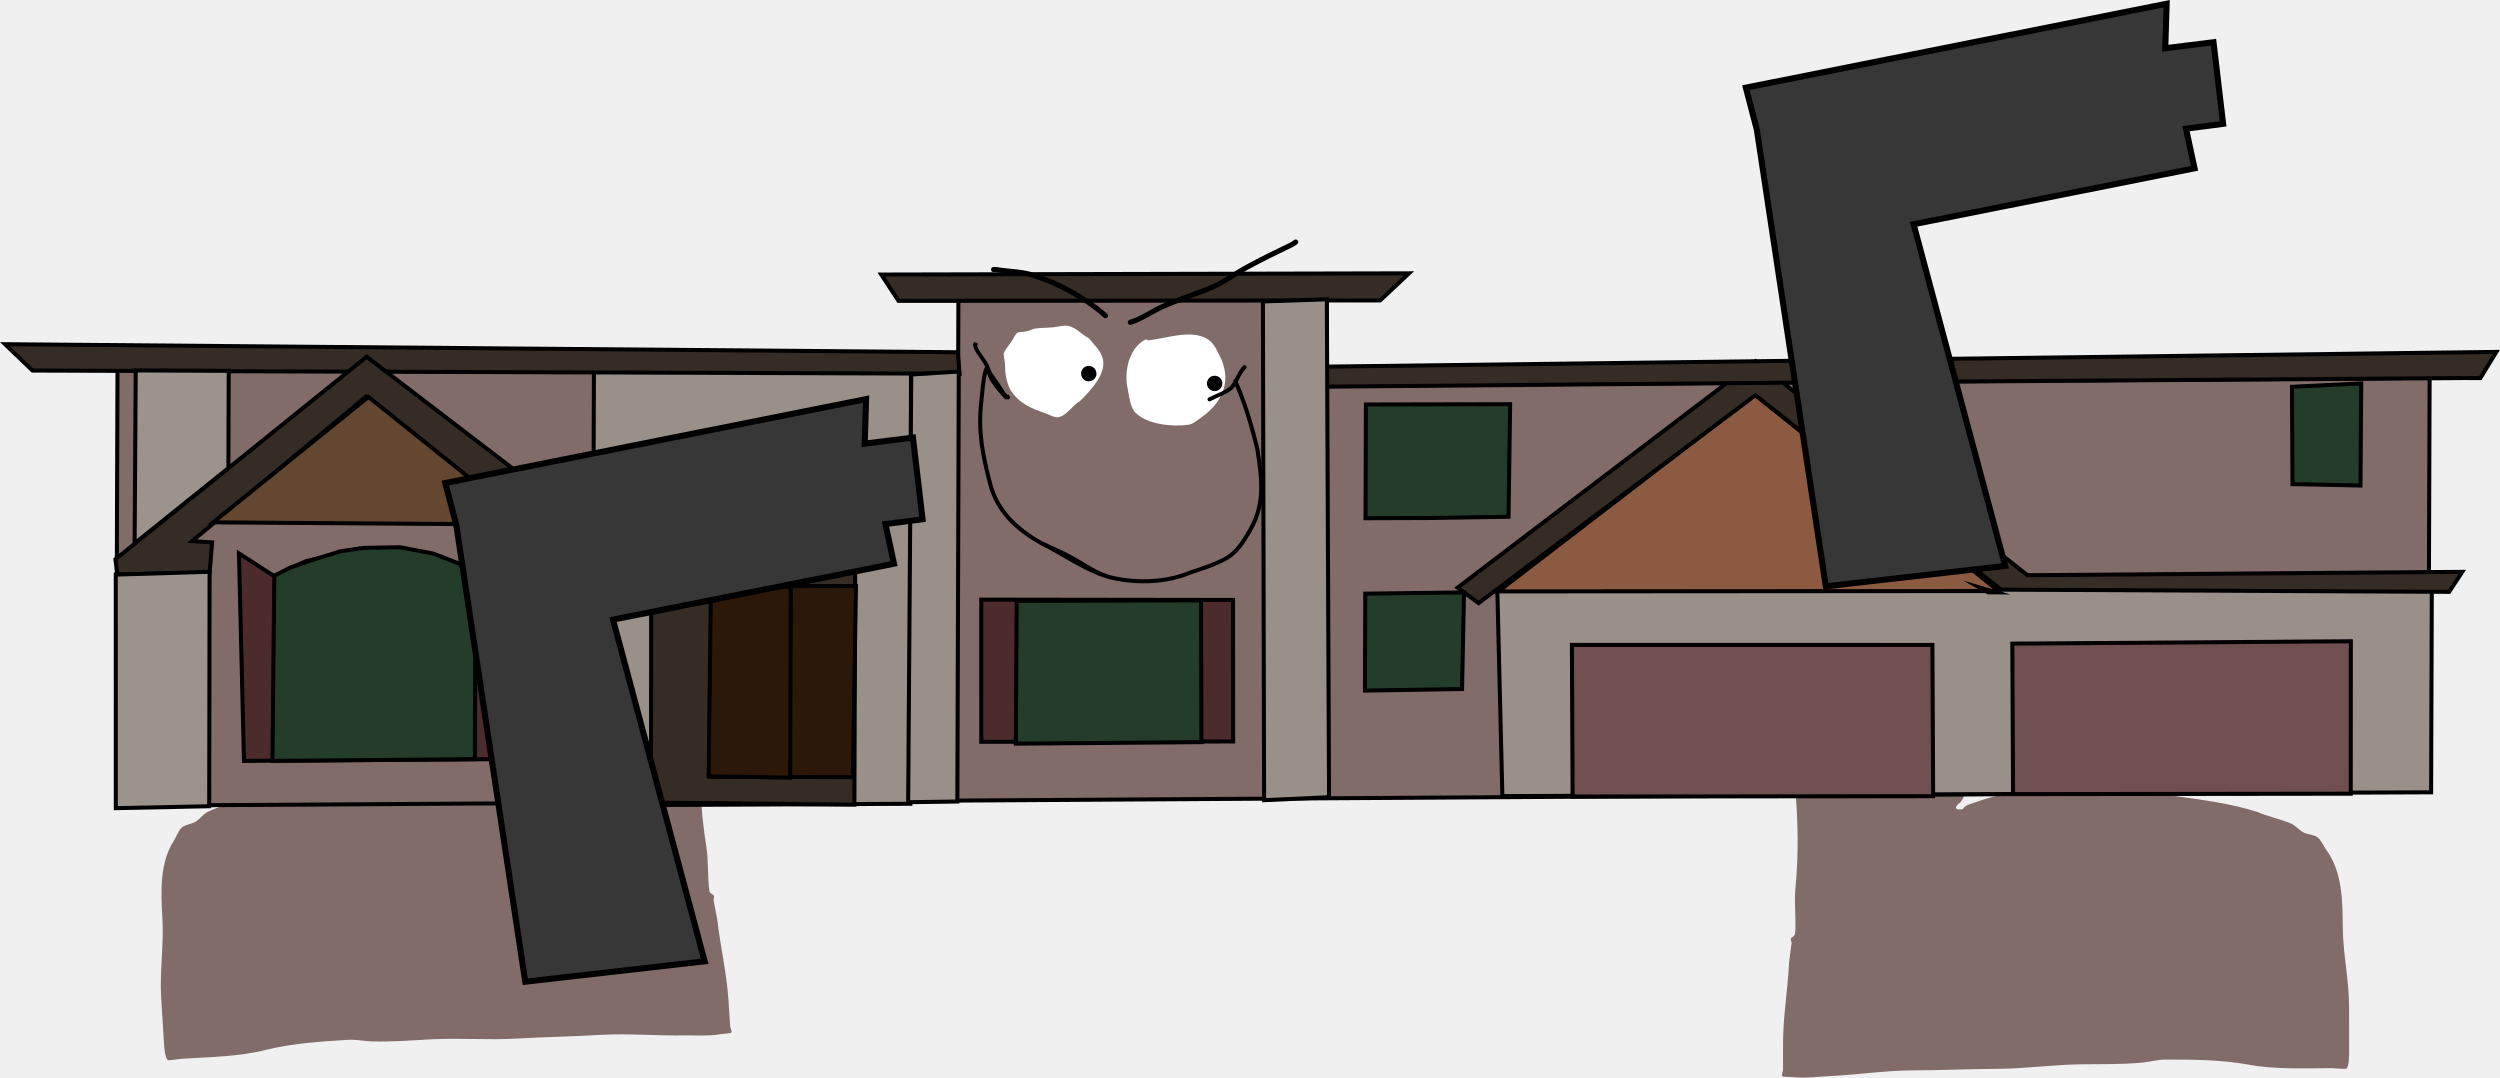
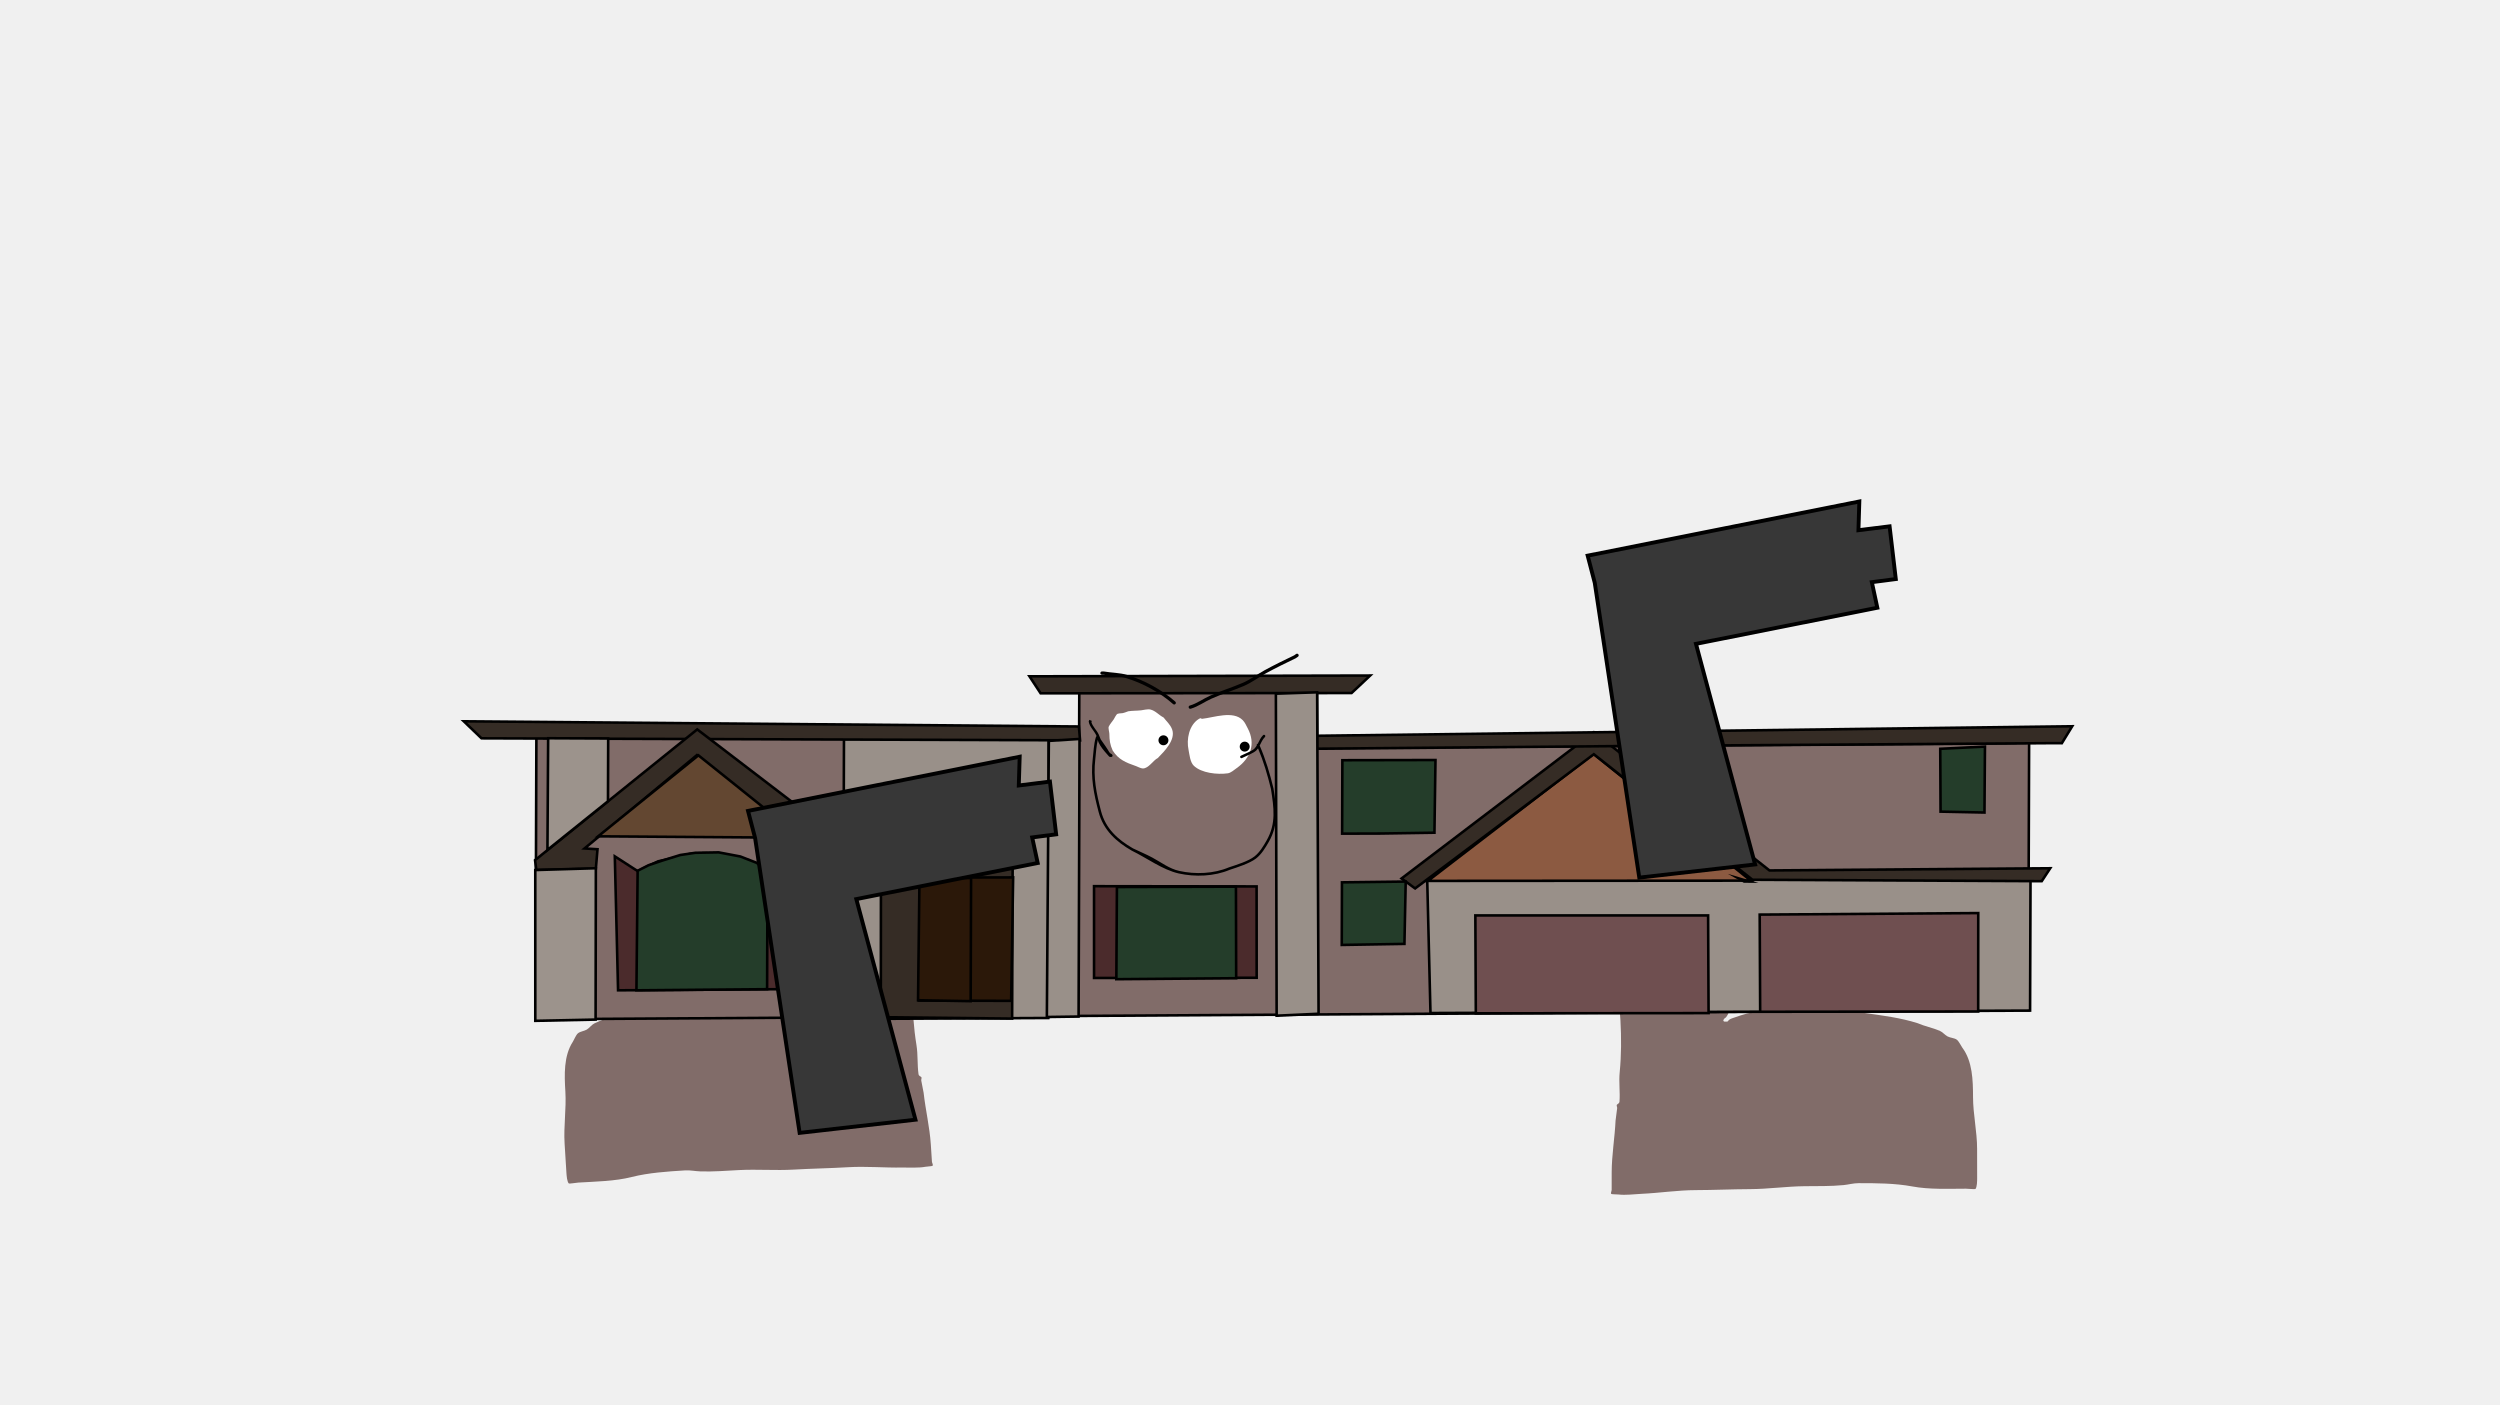
- <svg xmlns="http://www.w3.org/2000/svg" version="1.1" width="619.433" height="267.009" viewBox="0,0,619.433,267.009">
-   <g transform="translate(-17.01491,-102.019)">
+ <svg xmlns="http://www.w3.org/2000/svg" version="1.1" width="959.459" height="539.039" viewBox="0,0,959.459,539.039">
+   <g transform="translate(159.7297,89.51952)">
    <g data-paper-data="{&quot;isPaintingLayer&quot;:true}" fill-rule="nonzero" stroke-linejoin="miter" stroke-miterlimit="10" stroke-dasharray="" stroke-dashoffset="0" style="mix-blend-mode: normal">
      <path d="M465.698,216.876c-0.445,-0.527 -1.775,-1.854 -2.358,-2.212c-0.417,-0.257 -1.114,0.039 -1.455,-0.305c-0.179,-0.18 -0.383,-0.408 -0.506,-0.538c1.1,0.115 2.189,0.187 3.32,0.185c6.91,-0.011 13.924,0.346 20.754,-0.698c3.66,-0.559 7.233,-0.295 10.916,-0.492c3.337,-0.179 6.585,-0.712 9.938,-0.718c1.41,-0.002 2.637,-0.117 4.018,-0.383c0.509,-0.098 1.052,-0.796 1.467,-0.499c0.415,0.296 -0.395,1.008 -0.497,1.493c-0.25,1.191 -0.642,2.423 -0.767,3.631c-0.252,2.417 0.848,5.861 -0.357,8.02c-0.125,6.717 -1.714,13.229 -2.035,19.903c-0.315,6.558 -1.337,13.134 -1.346,19.609c-0.009,6.687 -0.44,13.255 -1.264,19.899c-0.431,3.475 -0.838,6.931 -1.234,10.41c-0.19,1.667 -0.156,3.963 -0.831,5.515c-0.206,0.474 -0.585,0.956 -0.958,1.44l-0.137,-0.1l-0.605,0.754c-0.066,0.081 -0.106,0.183 -0.106,0.294c0,0.263 0.224,0.476 0.5,0.475l1,-0.002l-0,-0.101l0.174,0.073c0.59,-1.067 1.902,-1.278 3.04,-1.69c2.468,-0.893 5.753,-1.922 8.487,-2.049c1.991,-0.106 3.725,-1.144 5.687,-1.403c4.709,-0.622 9.905,-0.015 14.666,-0.023c7.055,-0.012 13.774,0.896 20.748,1.892c6.838,0.977 13.604,1.802 20.234,3.897c2.732,1.197 5.823,1.776 8.493,2.921c1.116,0.479 1.976,1.605 3.048,2.18c1.013,0.543 2.625,0.565 3.522,1.243c0.831,0.628 1.528,2.219 2.126,3.069c3.911,5.213 4.095,12.553 4.107,18.909c0.012,6.673 1.553,13.203 1.565,19.927c0.007,3.757 0.011,7.517 0.017,11.275c0.002,1 -0.025,3.439 -0.664,4.127c-0.139,0.15 -3.251,-0.125 -3.657,-0.125c-6.652,0.011 -14.077,0.366 -20.581,-0.864c-6.533,-1.225 -13.933,-1.268 -20.579,-1.257c-2.047,0.003 -3.831,0.549 -5.838,0.746c-4.84,0.473 -10.075,0.368 -14.949,0.42c-6.993,0.075 -13.864,1.094 -20.894,1.124c-6.944,0.03 -13.895,0.365 -20.844,0.381c-6.906,0.02 -13.907,1.107 -20.82,1.424c-2.9,0.133 -6.02,0.592 -8.901,0.251c-0.285,-0.034 -2.542,-0.061 -2.665,-0.194c-0.37,-0.398 0.123,-1.06 0.123,-1.593c-0.002,-2.226 0.003,-4.453 0.008,-6.679c0.015,-6.631 1.179,-13.291 1.493,-19.933c0.204,-1.572 0.406,-3.146 0.608,-4.718c0.06,-0.464 -0.419,-1.129 -0.021,-1.401c0.392,-0.268 0.876,-0.613 0.912,-1.071c0.289,-3.723 -0.292,-7.505 0.076,-11.227c0.661,-6.74 0.66,-13.32 0.293,-20.081c-0.364,-6.553 -1.892,-12.864 -0.995,-19.519c0.891,-6.604 1.308,-13.204 1.722,-19.849c0.414,-6.633 1.124,-13.243 2.282,-19.796c0.498,-2.816 1.779,-5.534 2.2,-8.328c0.451,-2.987 -0.387,-5.646 -0.392,-8.541c0,0 0.067,-0.407 -0.433,-0.406c-0.067,0 -0.193,-0.061 -0.243,-0.046c0.3,-2.904 1.16,-6.548 -0.611,-8.646z" data-paper-data="{&quot;noHover&quot;:false,&quot;origItem&quot;:[&quot;Path&quot;,{&quot;applyMatrix&quot;:true,&quot;segments&quot;:[[[468.03134,200.77183],[0.30527,-3.04336],[0.05031,-0.0156]],[[468.20689,200.74722],[-0.06713,0],[0.5,0]],[[468.70689,201.24722],[0,0],[0,3.03472]],[[469.08608,210.19772],[0.45598,-3.13034],[-0.42648,2.92787]],[[466.87422,218.9193],[0.50263,-2.95078],[-1.16952,6.86586]],[[464.56311,239.65292],[0.42559,-6.9513],[-0.42643,6.96497]],[[462.80883,260.44035],[0.90268,-6.92056],[-0.90967,6.97415]],[[463.76772,280.88562],[-0.35206,-6.86907],[0.35432,7.08646]],[[463.4339,301.91889],[0.67356,-7.06328],[-0.37417,3.90028]],[[463.33467,313.68007],[0.29545,-3.90165],[-0.0364,0.48074]],[[462.42077,314.80108],[0.3921,-0.28052],[-0.39806,0.28478]],[[462.43932,316.26928],[0.06048,-0.48569],[-0.20514,1.64751]],[[461.82117,321.21147],[0.20655,-1.64733],[-0.32572,6.96162]],[[460.28729,342.0957],[0.0272,-6.94964],[-0.00913,2.33283]],[[460.26582,349.09418],[0.00222,-2.33285],[-0.00053,0.5578]],[[460.13969,350.76281],[-0.36922,-0.41811],[0.12307,0.13936]],[[462.8037,350.96968],[-0.28515,-0.03591],[2.87984,0.36272]],[[471.7022,350.71975],[-2.90002,0.13451],[6.91361,-0.32066]],[[492.51689,349.25845],[-6.90629,0.00867],[6.9497,-0.00549]],[[513.35113,348.89106],[-6.94441,0.01916],[7.03063,-0.01893]],[[534.23453,347.74818],[-6.9935,0.06622],[4.87343,-0.04615]],[[549.17486,347.33507],[-4.84082,0.48781],[2.00749,-0.20229]],[[555.01119,346.56456],[-2.04692,0],[6.64691,0]],[[575.5787,347.92158],[-6.53074,-1.29493],[6.5023,1.30046]],[[596.15164,348.86694],[-6.65171,0],[0.40588,0]],[[599.80714,349.00455],[-0.13976,0.15721],[0.64049,-0.72044]],[[600.47742,344.68083],[0,1.04801],[0,-3.93809]],[[600.47742,332.86656],[0,3.93809],[0,-7.04769]],[[598.94266,311.98485],[0.00043,6.99458],[-0.0004,-6.66111]],[[594.86514,292.16883],[3.90167,5.47056],[-0.59593,-0.89241]],[[592.74438,288.94959],[0.82995,0.65964],[-0.89558,-0.71179]],[[589.22482,287.64095],[1.0118,0.57121],[-1.07109,-0.60469]],[[586.1808,285.35179],[1.11527,0.50361],[-2.66735,-1.20447]],[[577.78922,282.30441],[2.73005,1.2592],[-6.62657,-2.20678]],[[557.56094,278.18823],[6.83587,1.03575],[-6.97258,-1.05646]],[[536.80167,276.19081],[7.05463,0],[-4.76109,0]],[[522.0666,276.18621],[4.70977,-0.64353],[-1.9622,0.26811]],[[516.37174,277.63991],[1.99125,-0.10792],[-2.7344,0.12834]],[[507.87802,279.76756],[2.46916,-0.9318],[-1.13885,0.42977]],[[504.92409,281.48835],[0.5915,-1.11745],[0,0]],[504.66123,281.45698],[504.66123,281.56303],[[503.66123,281.56303],[0,0],[-0.27614,0]],[[503.16123,281.06303],[0,0.27614],[0,-0.11626]],[[503.26746,280.75486],[-0.06655,0.08492],[0,0]],[503.87355,279.96534],[[504.01042,280.07041],[0,0],[0.3735,-0.50602]],[[504.97011,278.56137],[-0.20703,0.49629],[0.6783,-1.62603]],[[505.80868,272.7723],[-0.19283,1.74739],[0.40234,-3.64588]],[[507.0629,261.84107],[-0.43703,3.64189],[0.83545,-6.96212]],[[508.37943,240.9616],[-0.02069,7.00886],[0.02003,-6.78644]],[[509.77184,220.40407],[-0.32726,6.87253],[0.33309,-6.99482]],[[511.849,199.5447],[-0.13682,7.03998],[1.20865,-2.26119]],[[512.22209,191.13859],[-0.25616,2.5332],[0.12797,-1.26552]],[[512.99693,187.33386],[-0.25205,1.24796],[0.10265,-0.50827]],[[513.51719,185.86785],[0.41469,0.3113],[-0.41496,-0.31151]],[[512.05015,186.38831],[0.5088,-0.10176],[-1.38213,0.27643]],[[508.03345,186.78175],[1.4099,0],[-3.35322,0]],[[498.09923,187.51495],[3.33709,-0.18183],[-3.68398,0.20073]],[[487.18731,188.00965],[3.66102,-0.58011],[-6.83186,1.08254]],[[466.43943,188.7004],[6.91015,0],[-1.13113,0]],[[463.12097,188.49963],[1.0993,0.12191],[0.12274,0.13668]],[[463.56163,188.988],[-0.1785,-0.18934],[0.34065,0.36133]],[[465.01619,189.31],[-0.41676,-0.27003],[0.5817,0.3769]],[[467.43343,191.7101],[-0.44393,-0.55318],[1.76743,2.20238]]],&quot;closed&quot;:true}]}" fill="#816c69" stroke="none" stroke-width="0.5" stroke-linecap="butt" />
      <path d="M181.427,215.479c-0.051,-0.012 -0.173,0.057 -0.24,0.061c-0.499,0.03 -0.407,0.432 -0.407,0.432c0.179,2.89 -0.488,5.595 0.152,8.548c0.598,2.762 2.05,5.395 2.726,8.175c1.572,6.467 2.702,13.02 3.537,19.614c0.837,6.607 1.673,13.167 2.982,19.702c1.319,6.586 0.196,12.979 0.25,19.542c0.064,6.77 0.482,13.337 1.571,20.022c0.604,3.691 0.265,7.502 0.79,11.199c0.065,0.456 0.57,0.769 0.978,1.012c0.414,0.247 -0.021,0.941 0.068,1.4c0.302,1.556 0.604,3.114 0.907,4.671c0.736,6.61 2.321,13.184 2.759,19.8c0.147,2.221 0.293,4.443 0.433,6.665c0.033,0.531 0.568,1.161 0.224,1.582c-0.115,0.14 -2.365,0.307 -2.648,0.359c-2.853,0.52 -5.997,0.255 -8.899,0.303c-6.92,0.113 -13.976,-0.537 -20.87,-0.127c-6.937,0.415 -13.895,0.513 -20.828,0.915c-7.019,0.407 -13.941,-0.183 -20.925,0.177c-4.867,0.251 -10.086,0.682 -14.946,0.51c-2.016,-0.071 -3.831,-0.505 -5.875,-0.381c-6.635,0.402 -14.017,0.905 -20.459,2.534c-6.414,1.632 -13.847,1.739 -20.486,2.141c-0.405,0.025 -3.493,0.493 -3.642,0.352c-0.682,-0.647 -0.864,-3.08 -0.925,-4.078c-0.232,-3.75 -0.468,-7.503 -0.7,-11.253c-0.416,-6.711 0.706,-13.324 0.294,-19.984c-0.393,-6.343 -0.676,-13.68 2.895,-19.126c0.542,-0.886 1.137,-2.517 1.926,-3.195c0.852,-0.732 2.46,-0.854 3.436,-1.459c1.033,-0.641 1.819,-1.818 2.903,-2.365c2.591,-1.308 5.64,-2.078 8.29,-3.443c6.484,-2.503 13.185,-3.747 19.947,-5.147c6.897,-1.428 13.546,-2.751 20.587,-3.178c4.752,-0.288 9.9,-1.216 14.639,-0.888c1.974,0.137 3.771,1.064 5.765,1.046c2.737,-0.043 6.081,0.779 8.601,1.517c1.162,0.34 2.485,0.469 3.142,1.498l0.169,-0.084l0.006,0.101l0.998,-0.06c0.276,-0.017 0.485,-0.242 0.469,-0.505c-0.007,-0.111 -0.053,-0.21 -0.124,-0.287l-0.652,-0.714l-0.13,0.108c-0.403,-0.459 -0.812,-0.917 -1.048,-1.377c-0.773,-1.507 -0.885,-3.8 -1.181,-5.452c-0.617,-3.448 -1.243,-6.871 -1.894,-10.312c-1.245,-6.579 -2.093,-13.107 -2.528,-19.78c-0.42,-6.461 -1.859,-12.961 -2.591,-19.486c-0.745,-6.641 -2.745,-13.041 -3.297,-19.736c-1.34,-2.08 -0.462,-5.585 -0.867,-7.982c-0.202,-1.197 -0.672,-2.403 -0.997,-3.576c-0.132,-0.478 -0.987,-1.137 -0.591,-1.459c0.396,-0.322 0.982,0.341 1.496,0.407c1.396,0.18 2.628,0.217 4.035,0.132c3.347,-0.203 6.623,0.127 9.965,0.098c3.689,-0.032 7.238,-0.518 10.926,-0.187c6.883,0.617 13.861,-0.175 20.758,-0.594c1.129,-0.068 2.211,-0.209 3.301,-0.391c-0.114,0.138 -0.304,0.377 -0.471,0.569c-0.319,0.365 -1.032,0.113 -1.433,0.395c-0.558,0.394 -1.802,1.801 -2.212,2.354c-1.634,2.204 -0.544,5.787 -0.06,8.667z" data-paper-data="{&quot;noHover&quot;:false,&quot;origItem&quot;:[&quot;Path&quot;,{&quot;applyMatrix&quot;:true,&quot;segments&quot;:[[[936.06267,401.54367],[0.61054,-6.08672],[0.10063,-0.03121]],[[936.41378,401.49443],[-0.13425,0],[1,0]],[[937.41378,402.49443],[0,0],[0,6.06943]],[[938.17215,420.39544],[0.91195,-6.26068],[-0.85297,5.85573]],[[933.74845,437.8386],[1.00526,-5.90156],[-2.33904,13.73171]],[[929.12622,479.30585],[0.85118,-13.9026],[-0.85285,13.92993]],[[925.61766,520.8807],[1.80536,-13.84111],[-1.81934,13.9483]],[[927.53544,561.77124],[-0.70413,-13.73814],[0.70865,14.17291]],[[926.8678,603.83778],[1.34712,-14.12656],[-0.74835,7.80057]],[[926.66935,627.36014],[0.59091,-7.8033],[-0.07281,0.96147]],[[924.84154,629.60215],[0.7842,-0.56103],[-0.79612,0.56956]],[[924.87864,632.53856],[0.12095,-0.97138],[-0.41029,3.29502]],[[923.64234,642.42294],[0.4131,-3.29467],[-0.65145,13.92325]],[[920.57458,684.1914],[0.0544,-13.89927],[-0.01826,4.66566]],[[920.53165,698.18835],[0.00443,-4.6657],[-0.00106,1.11559]],[[920.27939,701.52561],[-0.73844,-0.83621],[0.24613,0.27872]],[[925.6074,701.93937],[-0.5703,-0.07183],[5.75969,0.72543]],[[943.4044,701.4395],[-5.80004,0.26901],[13.82722,-0.64132]],[[985.03378,698.5169],[-13.81258,0.01734],[13.8994,-0.01099]],[[1026.70226,697.78213],[-13.88881,0.03833],[14.06125,-0.03785]],[[1068.46906,695.49637],[-13.987,0.13244],[9.74685,-0.09229]],[[1098.34971,694.67014],[-9.68163,0.97562],[4.01498,-0.40459]],[[1110.02238,693.12912],[-4.09384,0],[13.29383,0]],[[1151.1574,695.84315],[-13.06149,-2.58987],[13.0046,2.60092]],[[1192.30327,697.73388],[-13.30342,0],[0.81177,0]],[[1199.61429,698.0091],[-0.27953,0.31442],[1.28098,-1.44089]],[[1200.95484,689.36166],[0,2.09601],[0,-7.87618]],[[1200.95484,665.73311],[0,7.87618],[0,-14.09537]],[[1197.88531,623.96971],[0.00085,13.98916],[-0.00081,-13.32221]],[[1189.73029,584.33766],[7.80335,10.94112],[-1.19186,-1.78483]],[[1185.48876,577.89918],[1.6599,1.31927],[-1.79115,-1.42359]],[[1178.44964,575.2819],[2.02361,1.14243],[-2.14218,-1.20937]],[[1172.3616,570.70359],[2.23055,1.00723],[-5.3347,-2.40894]],[[1155.57844,564.60883],[5.4601,2.5184],[-13.25314,-4.41356]],[[1115.12189,556.37646],[13.67173,2.07149],[-13.94517,-2.11292]],[[1073.60335,552.38162],[14.10925,0],[-9.52217,0]],[[1044.1332,552.37241],[9.41953,-1.28706],[-3.92441,0.53622]],[[1032.74348,555.27981],[3.9825,-0.21584],[-5.4688,0.25667]],[[1015.75603,559.53511],[4.93832,-1.86359],[-2.2777,0.85954]],[[1009.84819,562.9767],[1.183,-2.23491],[0,0]],[1009.32246,562.91396],[1009.32246,563.12605],[[1007.32246,563.12605],[0,0],[-0.55228,0]],[[1006.32246,562.12605],[0,0.55228],[0,-0.23252]],[[1006.53492,561.50971],[-0.13311,0.16984],[0,0]],[1007.7471,559.93068],[[1008.02083,560.14081],[0,0],[0.747,-1.01203]],[[1009.94023,557.12275],[-0.41406,0.99258],[1.35661,-3.25207]],[[1011.61736,545.54459],[-0.38566,3.49478],[0.80468,-7.29176]],[[1014.12579,523.68213],[-0.87405,7.28378],[1.67091,-13.92424]],[[1016.75886,481.92319],[-0.04137,14.01772],[0.04007,-13.57289]],[[1019.54368,440.80815],[-0.65453,13.74505],[0.66617,-13.98964]],[[1023.69799,399.08941],[-0.27364,14.07995],[2.41729,-4.52238]],[[1024.44418,382.27717],[-0.51232,5.0664],[0.25594,-2.53105]],[[1025.99386,374.66773],[-0.5041,2.49593],[0.20531,-1.01654]],[[1027.03438,371.73569],[0.82938,0.6226],[-0.82993,-0.62301]],[[1024.10031,372.77663],[1.0176,-0.20352],[-2.76426,0.55285]],[[1016.06689,373.56351],[2.81979,0],[-6.70643,0]],[[996.19847,375.0299],[6.67418,-0.36366],[-7.36795,0.40146]],[[974.37461,376.0193],[7.32205,-1.16021],[-13.66372,2.16508]],[[932.87887,377.4008],[13.8203,0],[-2.26225,0]],[[926.24195,376.99926],[2.1986,0.24383],[0.24549,0.27336]],[[927.12326,377.976],[-0.357,-0.37867],[0.6813,0.72266]],[[930.03238,378.61999],[-0.83352,-0.54006],[1.16339,0.75379]],[[934.86686,383.4202],[-0.88786,-1.10635],[3.53486,4.40477]]],&quot;closed&quot;:true}],&quot;index&quot;:null}" fill="#816c69" stroke="none" stroke-width="0.5" stroke-linecap="butt" />
      <g>
        <g>
          <g stroke="#000000" stroke-width="1" stroke-linecap="round">
            <path d="M45.761,301.665l0.364,-108.145l208.294,0.702l0.061,-17.989l91.224,0.114l0.117,21.224l264.389,-1.85l8.799,-0.185l-0.346,102.577z" fill="#816c69" />
            <path d="M163.811,301.549l0.364,-107.931l78.559,0.265l-0.137,107.289z" fill="#999089" />
            <path d="M619.547,248.647l-0.167,49.683l-230.117,0.938l-1.263,-51.572l230.561,0.434z" fill="#999089" />
            <path d="M388.267,248.553l63.551,-48.784l60.35,48.687z" fill="#8c5a41" />
            <path d="M507.502,247.584l4.126,1.213l-1.975,-0.007z" fill="none" />
            <path d="M519.363,244.541l107.742,-0.836l-3.249,4.957l-111.015,-0.545l-60.89,-48.175l-68.588,51.508l-5.194,-3.829l73.811,-56.116z" fill="#352c25" />
            <path d="M345.698,197.827l-0.007,-4.968l289.858,-3.649l-3.972,6.497l-4.13,-0.014l-168.347,1.146z" fill="#352c25" />
            <path d="M235.362,170.044l130.766,-0.304l-7.151,6.717l-119.327,0.112z" fill="#352c25" />
            <path d="M254.777,194.609l-229.707,-0.774l-6.801,-6.533l236.063,1.995z" fill="#352c25" />
            <path d="M602.064,197.016l-0.187,25.302l-16.85,-0.347l-0.122,-24.116z" fill="#243d2a" />
            <path d="M515.792,298.781l-0.179,-37.288l83.876,-0.589l-0.026,37.772z" fill="#6f4f50" />
            <path d="M406.665,299.382l-0.178,-37.578l89.33,0.01l0.178,37.482z" fill="#6f4f50" />
            <path d="M260.149,285.814l-0.003,-35.229l62.385,0.089l0.028,35.06z" fill="#4b2b2c" />
            <path d="M268.705,286.278l0.221,-35.374l45.68,-0.137l0.085,35.133z" fill="#243d2a" />
            <path d="M178.311,300.864l0.077,-83.097l4.449,-2.479l8.94,-2.004l7.514,-0.749l12.485,0.236l11.742,2.412l5.473,2.44l-0.282,83.775z" fill="#352c25" />
            <path d="M228.327,294.592l-35.427,-0.119l0.464,-47.189l35.732,-0.073z" fill="#2b1809" />
            <path d="M212.954,247.471l-0.159,47.238l-20.2,-0.359l0.565,-47.188z" fill="#2b1809" />
            <path d="M229.21,243.119l-37.457,-0.126l0.18,-23.437l3.56,-2.216l5.59,-2.112l4.267,-1.148l8.73,-0.067l6.09,0.214l6.186,1.861l3.447,1.368z" fill="#090909" />
            <path d="M143.174,290.092l-65.705,0.457l-1.248,-51.407l2.431,1.558l5.267,3.408l1.114,0.682l4.575,-2.212l3.254,-1.539l7.213,-1.622l4.978,-1.242l5.584,-0.272l4.973,0.21l8.978,1.774l8.11,3.32l2.835,2.237l2.039,-2.511l2.341,-1.929l3.657,-0.859l0.039,48.813z" fill="#4b2b2c" />
            <path d="M134.824,244.956l-0.152,45.156l-50.148,0.436l0.459,-45.881l4.169,-2.117l5.386,-1.822l6.808,-2.108l5.789,-0.852l8.934,-0.164l8.319,1.578l6.285,2.442z" fill="#243d2a" />
            <path d="M160.301,230.539l-0.523,4.647l-8.933,-0.127l-43.101,-34.793l-43.136,35.835l4.973,0.307l-0.634,7.455l-22.842,0.504l-0.495,-3.779l62.243,-50.177z" fill="#352c25" />
            <path d="M108.302,200.364l39.483,31.634l-77.959,-0.553z" fill="#634731" />
            <path d="M330.224,300.287l-0.294,-123.582l15.838,-0.528l0.549,123.365z" fill="#999089" />
            <path d="M242.798,194.813l11.778,-0.735l-0.359,106.534l-12.182,0.177z" fill="#999089" />
            <path d="M164.042,242.585l-13.297,-0.335l-0.292,-3.681l14.11,0.144z" fill="#352c25" />
            <path d="M164.144,242.561l-0.299,58.521l-12.385,0.055l-0.816,-58.985z" fill="#9c938c" />
            <path d="M45.699,244.39l23.248,-0.697l-0.094,58.086l-23.146,0.479z" fill="#9c938c" />
            <path d="M50.37,236.657l0.271,-42.855l23.043,0.102l-0.081,24.091z" fill="#9c938c" />
            <path d="M391.183,202.165l-0.398,27.892l-20.608,0.318l-14.821,0.047l0.095,-28.183z" fill="#243d2a" />
            <path d="M355.293,249.113l24.465,-0.305l-0.487,23.92l-24.059,0.403z" fill="#243d2a" />
          </g>
          <path d="M301.693,186.34c4.417,-0.48 11.81,-3.261 15.531,0.541c0.85,0.868 1.321,2.023 1.884,3.078c3.198,5.979 1.125,11.54 -4.277,15.352c-0.94,0.663 -2.183,1.794 -3.336,1.951c-4.006,0.567 -10.181,-0.082 -13.08,-2.924c-1.406,-1.378 -1.626,-4.198 -1.991,-6.016c-0.894,-4.068 0.167,-9.617 3.983,-11.953c0.198,-0.121 0.442,-0.201 0.71,-0.255c0.204,0.265 0.576,0.225 0.576,0.225z" data-paper-data="{&quot;noHover&quot;:false,&quot;origItem&quot;:[&quot;Path&quot;,{&quot;applyMatrix&quot;:true,&quot;segments&quot;:[[[280.57114,132.11231],[0.24194,0.31213],[-0.31493,0.06475]],[[279.73784,132.41383],[0.23281,-0.14357],[-4.48957,2.76866]],[[275.107,146.4721],[-1.06967,-4.79248],[0.4376,2.14144]],[[277.4676,153.53313],[-1.66272,-1.61891],[3.42848,3.33815]],[[292.84617,156.91157],[-4.72073,0.68487],[1.35845,-0.18869]],[[296.75617,154.60614],[-1.10575,0.78581],[6.35384,-4.51544]],[[301.72346,136.55739],[3.7938,7.03563],[-0.66888,-1.2418]],[[299.49869,132.94711],[1.00516,1.02],[-4.40232,-4.46732]],[[281.25032,132.37586],[5.20505,-0.58374],[0,0]]],&quot;closed&quot;:true}]}" fill="#ffffff" stroke="none" stroke-width="0.5" stroke-linecap="butt" />
          <path d="M278.149,183.097c1.039,-0.116 2.564,-0.559 3.618,-0.316c1.979,0.455 3.324,2.203 5.049,3.05c1.164,1.537 2.557,2.638 3.277,4.538c1.515,3.996 -2.995,8.508 -5.479,11.033c-1.8,0.892 -3.533,4.032 -5.756,4.003c-0.771,-0.01 -1.991,-0.695 -2.737,-0.954c-3.75,-1.303 -6.628,-2.46 -8.824,-5.941c-1.02,-2.258 -1.248,-3.917 -1.274,-6.42c-0.006,-0.619 -0.475,-2.186 -0.25,-2.702c0.412,-0.942 1.323,-1.929 1.898,-2.785c0.3,-0.446 0.98,-1.976 1.496,-2.169c0.851,-0.318 1.748,-0.059 2.762,-0.487c0.461,-0.158 0.912,-0.333 1.36,-0.49c1.592,-0.25 3.293,-0.185 4.859,-0.361z" data-paper-data="{&quot;noHover&quot;:false,&quot;origItem&quot;:[&quot;Path&quot;,{&quot;applyMatrix&quot;:true,&quot;segments&quot;:[[[247.74944,129.096],[1.87542,-0.30119],[-0.52807,0.18739]],[[246.15338,129.67651],[0.54253,-0.18834],[-1.19358,0.50883]],[[242.90759,130.2554],[1.00212,-0.37815],[-0.60753,0.22925]],[[241.15936,132.81009],[0.35167,-0.52718],[-0.67487,1.01169]],[[238.93851,136.08955],[0.48199,-1.11177],[-0.26369,0.60823]],[[239.24623,139.26365],[-0.00986,-0.72923],[0.03991,2.95034]],[[240.76989,146.79951],[-1.21096,-2.65802],[2.60196,4.09492]],[[251.15837,153.73863],[-4.42548,-1.52091],[0.88053,0.30261]],[[254.37606,154.85173],[-0.9092,-0.00863],[2.62129,0.02488]],[[261.1161,150.12213],[-2.11778,1.05889],[2.91842,-2.98609]],[[267.51703,137.14639],[1.80126,4.70443],[-0.85642,-2.23675]],[[263.64689,131.82913],[1.37785,1.8069],[-2.03746,-0.99231]],[[257.70334,128.26637],[2.33477,0.52887],[-1.2438,-0.28174]],[[253.45458,128.65572],[1.22482,-0.14142],[-1.8445,0.21297]]],&quot;closed&quot;:true}]}" fill="#ffffff" stroke="none" stroke-width="0.5" stroke-linecap="butt" />
          <path d="M284.872,194.584c0.004,-1.054 0.861,-1.906 1.915,-1.902c1.054,0.004 1.906,0.861 1.902,1.915c-0.004,1.054 -0.861,1.906 -1.915,1.902c-1.054,-0.004 -1.906,-0.861 -1.902,-1.915z" fill="#000000" stroke="none" stroke-width="0.5" stroke-linecap="butt" />
          <path d="M316.061,197.017c0.004,-1.054 0.861,-1.906 1.915,-1.902c1.054,0.004 1.906,0.861 1.902,1.915c-0.004,1.054 -0.861,1.906 -1.915,1.902c-1.054,-0.004 -1.906,-0.861 -1.902,-1.915z" fill="#000000" stroke="none" stroke-width="0.5" stroke-linecap="butt" />
          <path d="M262.575,168.81c0.002,-0.636 0.638,-0.634 0.638,-0.634l0.707,0.005c2.876,0.501 6.077,0.476 8.852,1.304c6.645,2.031 13.334,5.668 18.55,10.252c0,0 0.477,0.421 0.057,0.898c-0.421,0.477 -0.898,0.057 -0.898,0.057c-5.067,-4.474 -11.611,-8.012 -18.081,-9.99c-2.658,-0.836 -5.823,-0.758 -8.593,-1.254l-0.598,0c0,0 -0.636,-0.002 -0.634,-0.638z" fill="#000000" stroke="none" stroke-width="0.5" stroke-linecap="butt" />
          <path d="M338.57,161.633c0.363,0.522 -0.159,0.886 -0.159,0.886l-0.838,0.58c-3.811,1.836 -7.662,3.712 -11.377,5.737c-2.84,1.549 -5.496,3.585 -8.466,4.873c-4.107,1.774 -8.442,3.082 -12.51,4.906c-2.703,1.212 -5.079,3.007 -7.946,3.862c0,0 -0.61,0.181 -0.791,-0.429c-0.181,-0.61 0.429,-0.791 0.429,-0.791c2.807,-0.826 5.141,-2.617 7.786,-3.803c4.074,-1.827 8.413,-3.137 12.526,-4.913c2.934,-1.261 5.559,-3.294 8.362,-4.822c3.703,-2.019 7.54,-3.901 11.345,-5.719l0.752,-0.526c0,0 0.522,-0.363 0.886,0.159z" fill="#000000" stroke="none" stroke-width="0.5" stroke-linecap="butt" />
          <path d="M316.262,201.185c-0.222,-0.448 0.226,-0.67 0.226,-0.67l0.198,-0.098c1.224,-0.644 4.13,-1.711 4.983,-2.595c0.368,-0.382 0.668,-0.805 0.934,-1.249c-0.036,-0.11 -0.113,-0.456 0.269,-0.625c0.035,-0.015 0.068,-0.027 0.1,-0.035c0.603,-1.141 1.107,-2.346 2.05,-3.288c0,0 0.355,-0.352 0.707,0.002c0.352,0.355 -0.002,0.707 -0.002,0.707c-0.937,0.924 -1.416,2.146 -2.013,3.289c2.343,5.409 3.901,10.715 5.308,16.457c1.135,7.406 2.077,13.713 -1.788,20.46c-1.303,2.275 -2.803,4.799 -4.928,6.432c-2.45,1.883 -7.088,3.344 -10.039,4.316c-5.974,2.539 -13.284,2.83 -19.639,1.411c-6.184,-1.392 -12.275,-5.969 -17.999,-8.742c-6.021,-3.465 -10.904,-7.888 -12.738,-14.855c-1.851,-7.03 -3.098,-13.138 -2.247,-20.414c0.317,-2.697 0.403,-5.567 1.162,-8.169l0.031,-0.036l-0.012,-0.006l0.278,-0.552c-0.031,-0.07 -0.063,-0.14 -0.095,-0.21c-0.835,-1.83 -2.566,-3.246 -2.919,-5.313c0.081,-0.22 0.163,-0.44 0.244,-0.659l0.909,0.375l0.018,-0c-0.001,0.002 -0.002,0.004 -0.003,0.007l0.039,0.016c0,0 -0.001,0.268 -0.197,0.411c0.481,1.802 2.114,3.181 2.86,4.851c0.266,0.597 0.502,1.212 0.745,1.827c1.133,1.643 2.395,3.33 3.33,4.989c0.242,0.201 0.472,0.405 0.678,0.657l0.142,-0.106l0.308,0.413c0.064,0.084 0.102,0.19 0.102,0.304c-0.001,0.276 -0.226,0.499 -0.502,0.498l-0.52,-0.002l0,-0.095l-0.224,0.041c-0.365,-0.424 -0.855,-0.961 -1.378,-1.564c-0.176,-0.193 -0.345,-0.394 -0.499,-0.585c-1.139,-1.364 -2.292,-2.962 -2.552,-4.345c-0.586,2.37 -0.671,4.951 -0.953,7.369c-0.839,7.147 0.403,13.136 2.221,20.043c1.762,6.692 6.463,10.897 12.239,14.226c2.487,1.203 5.054,2.255 7.486,3.566c3.389,1.827 6.431,4.232 10.264,5.084c6.174,1.384 13.267,1.09 19.069,-1.371c2.838,-0.936 7.433,-2.347 9.78,-4.171c2.016,-1.566 3.429,-3.97 4.671,-6.137c3.739,-6.527 2.767,-12.598 1.675,-19.768c-1.339,-5.435 -2.801,-10.471 -4.959,-15.585c-0.205,0.295 -0.433,0.575 -0.698,0.83c-1.049,1.013 -3.844,2.05 -5.233,2.782l-0.219,0.109c0,0 -0.448,0.222 -0.67,-0.226z" fill="#000000" stroke="none" stroke-width="0.5" stroke-linecap="butt" />
        </g>
        <path d="M449.591,123.732l104.259,-20.793l-0.344,11.031l11.956,-1.492l2.383,20.233l-9.197,1.195l2.112,9.813l-69.608,13.862l22.698,84.653l-44.45,5.06l-17.086,-113.133z" fill="#373737" stroke="#000000" stroke-width="1.5" stroke-linecap="round" />
        <path d="M127.348,221.697l104.259,-20.793l-0.344,11.031l11.956,-1.492l2.383,20.233l-9.197,1.195l2.112,9.813l-69.608,13.862l22.698,84.653l-44.45,5.06l-17.086,-113.133z" fill="#373737" stroke="#000000" stroke-width="1.5" stroke-linecap="round" />
      </g>
+       <path d="M-159.73,449.52v-539.039h959.459v539.039z" fill="none" stroke="#f00000" stroke-width="0" stroke-linecap="butt" />
    </g>
  </g>
</svg>
